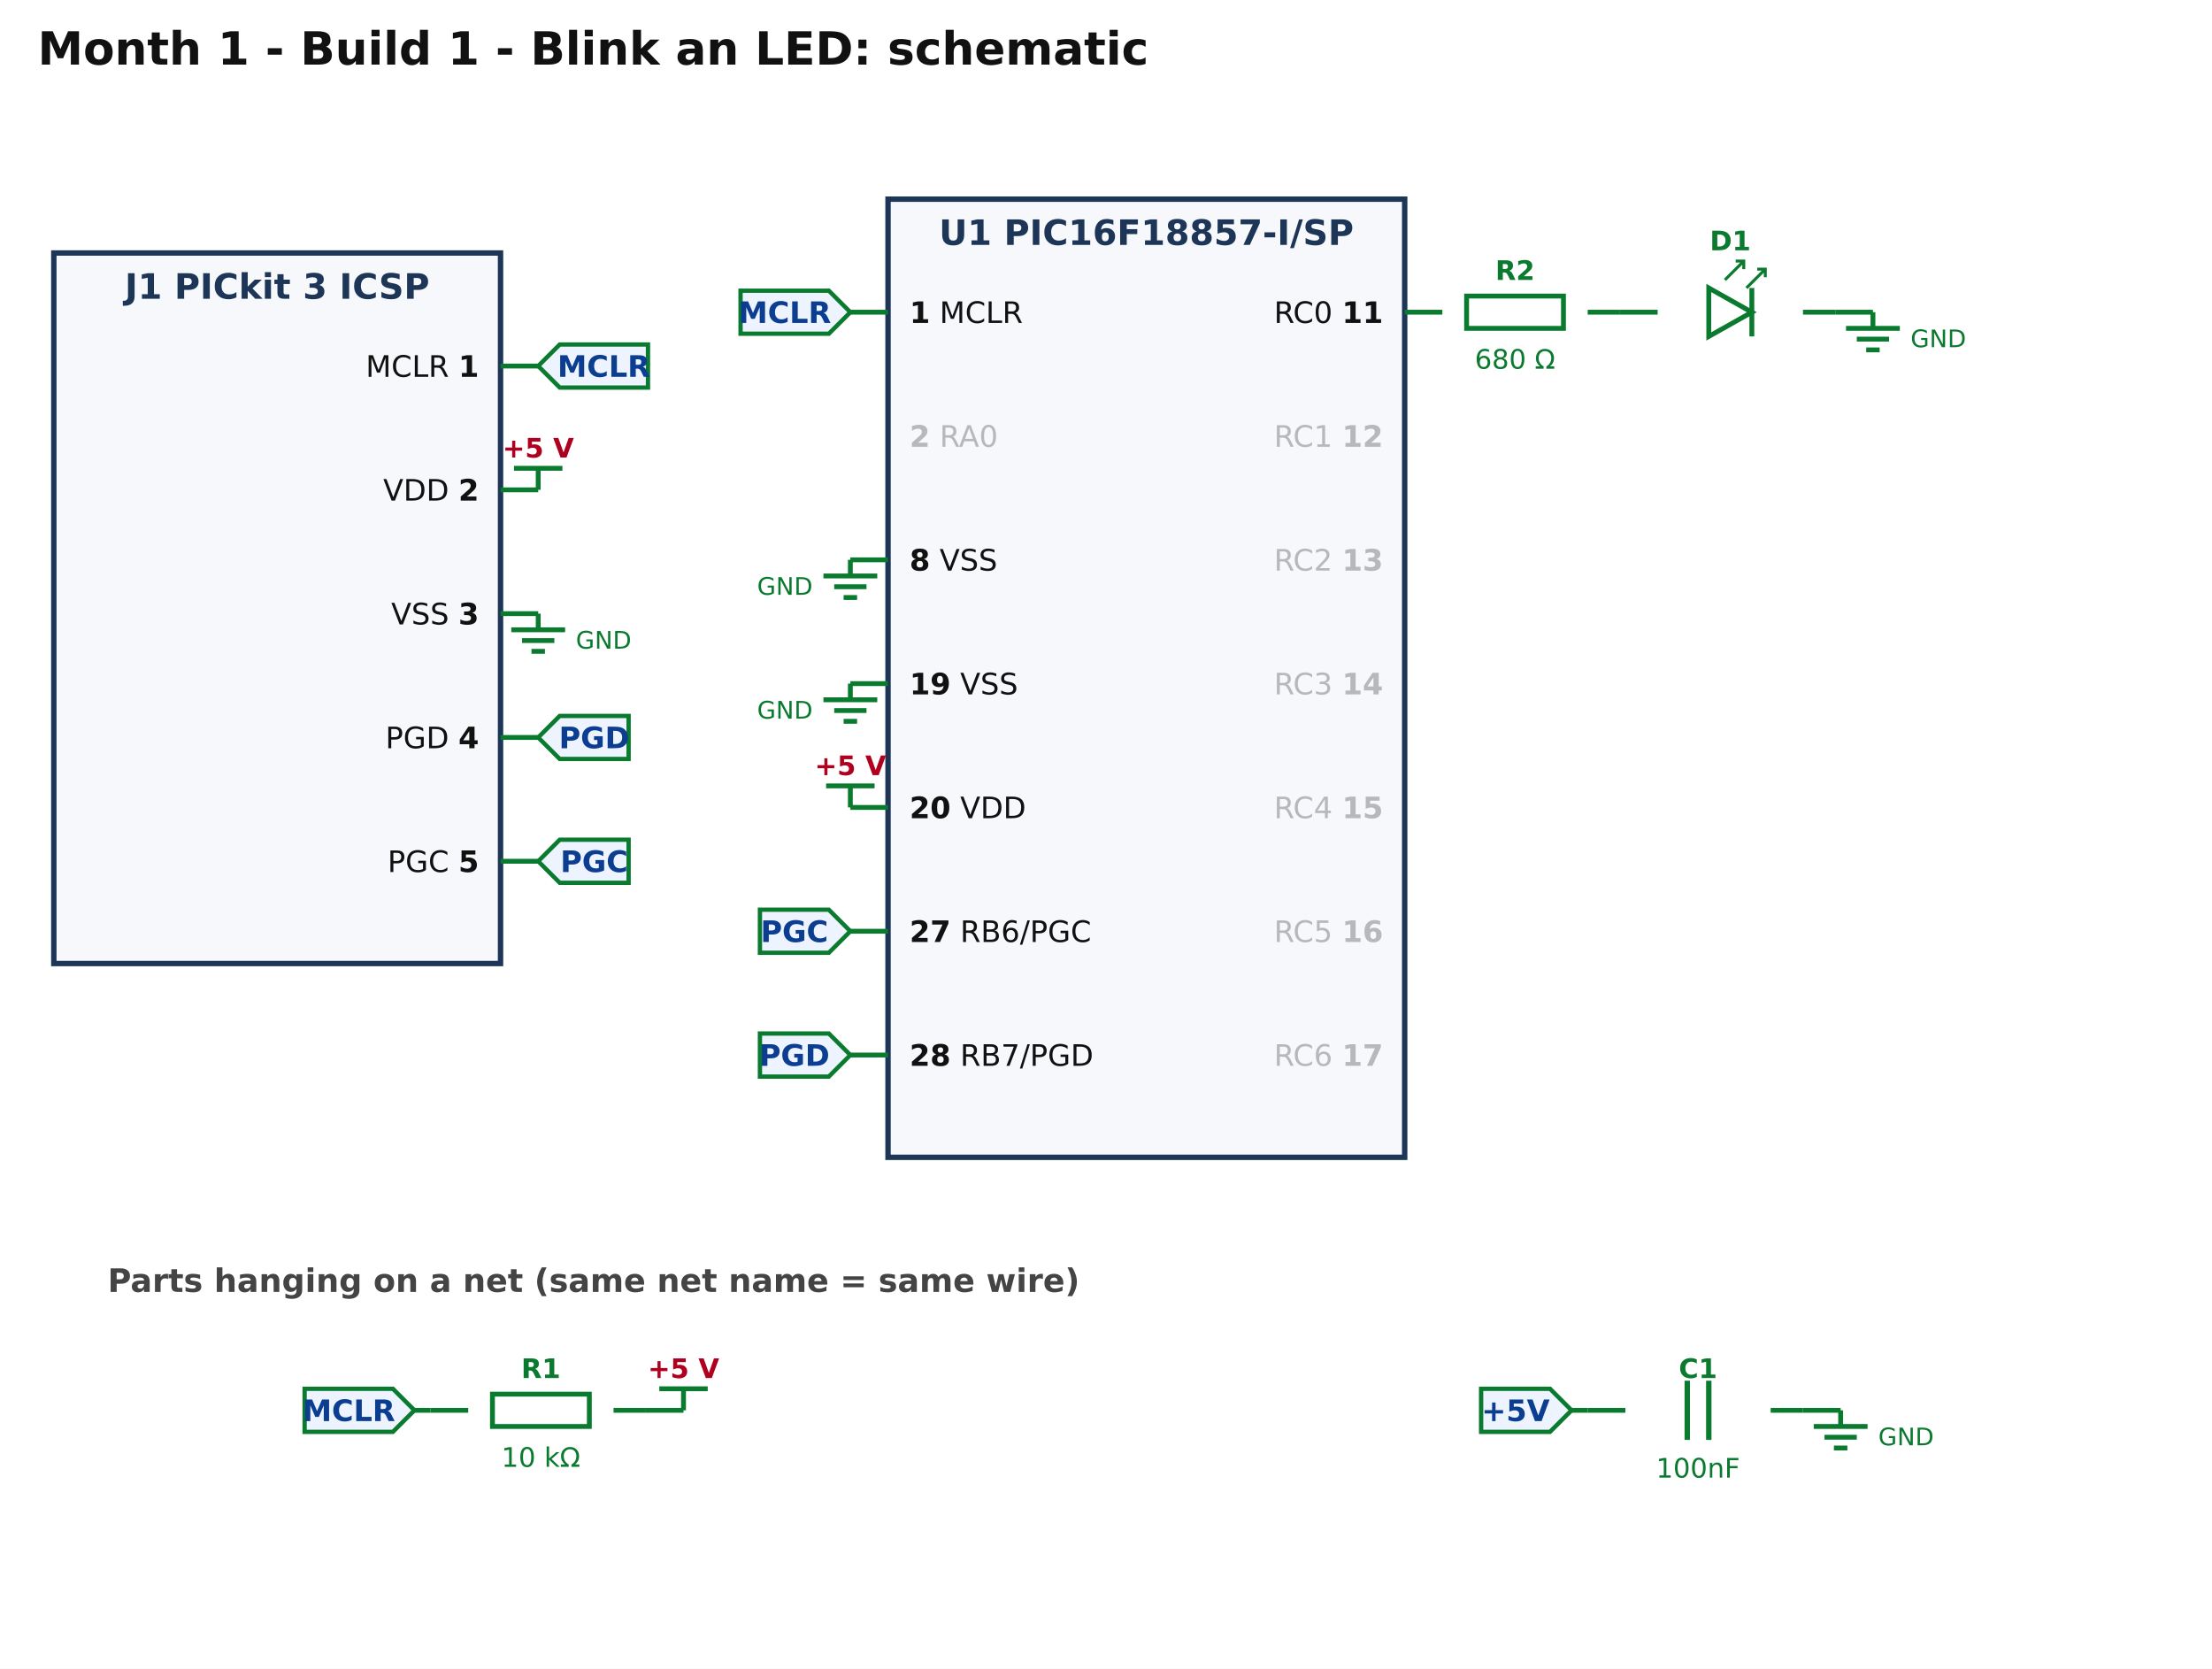
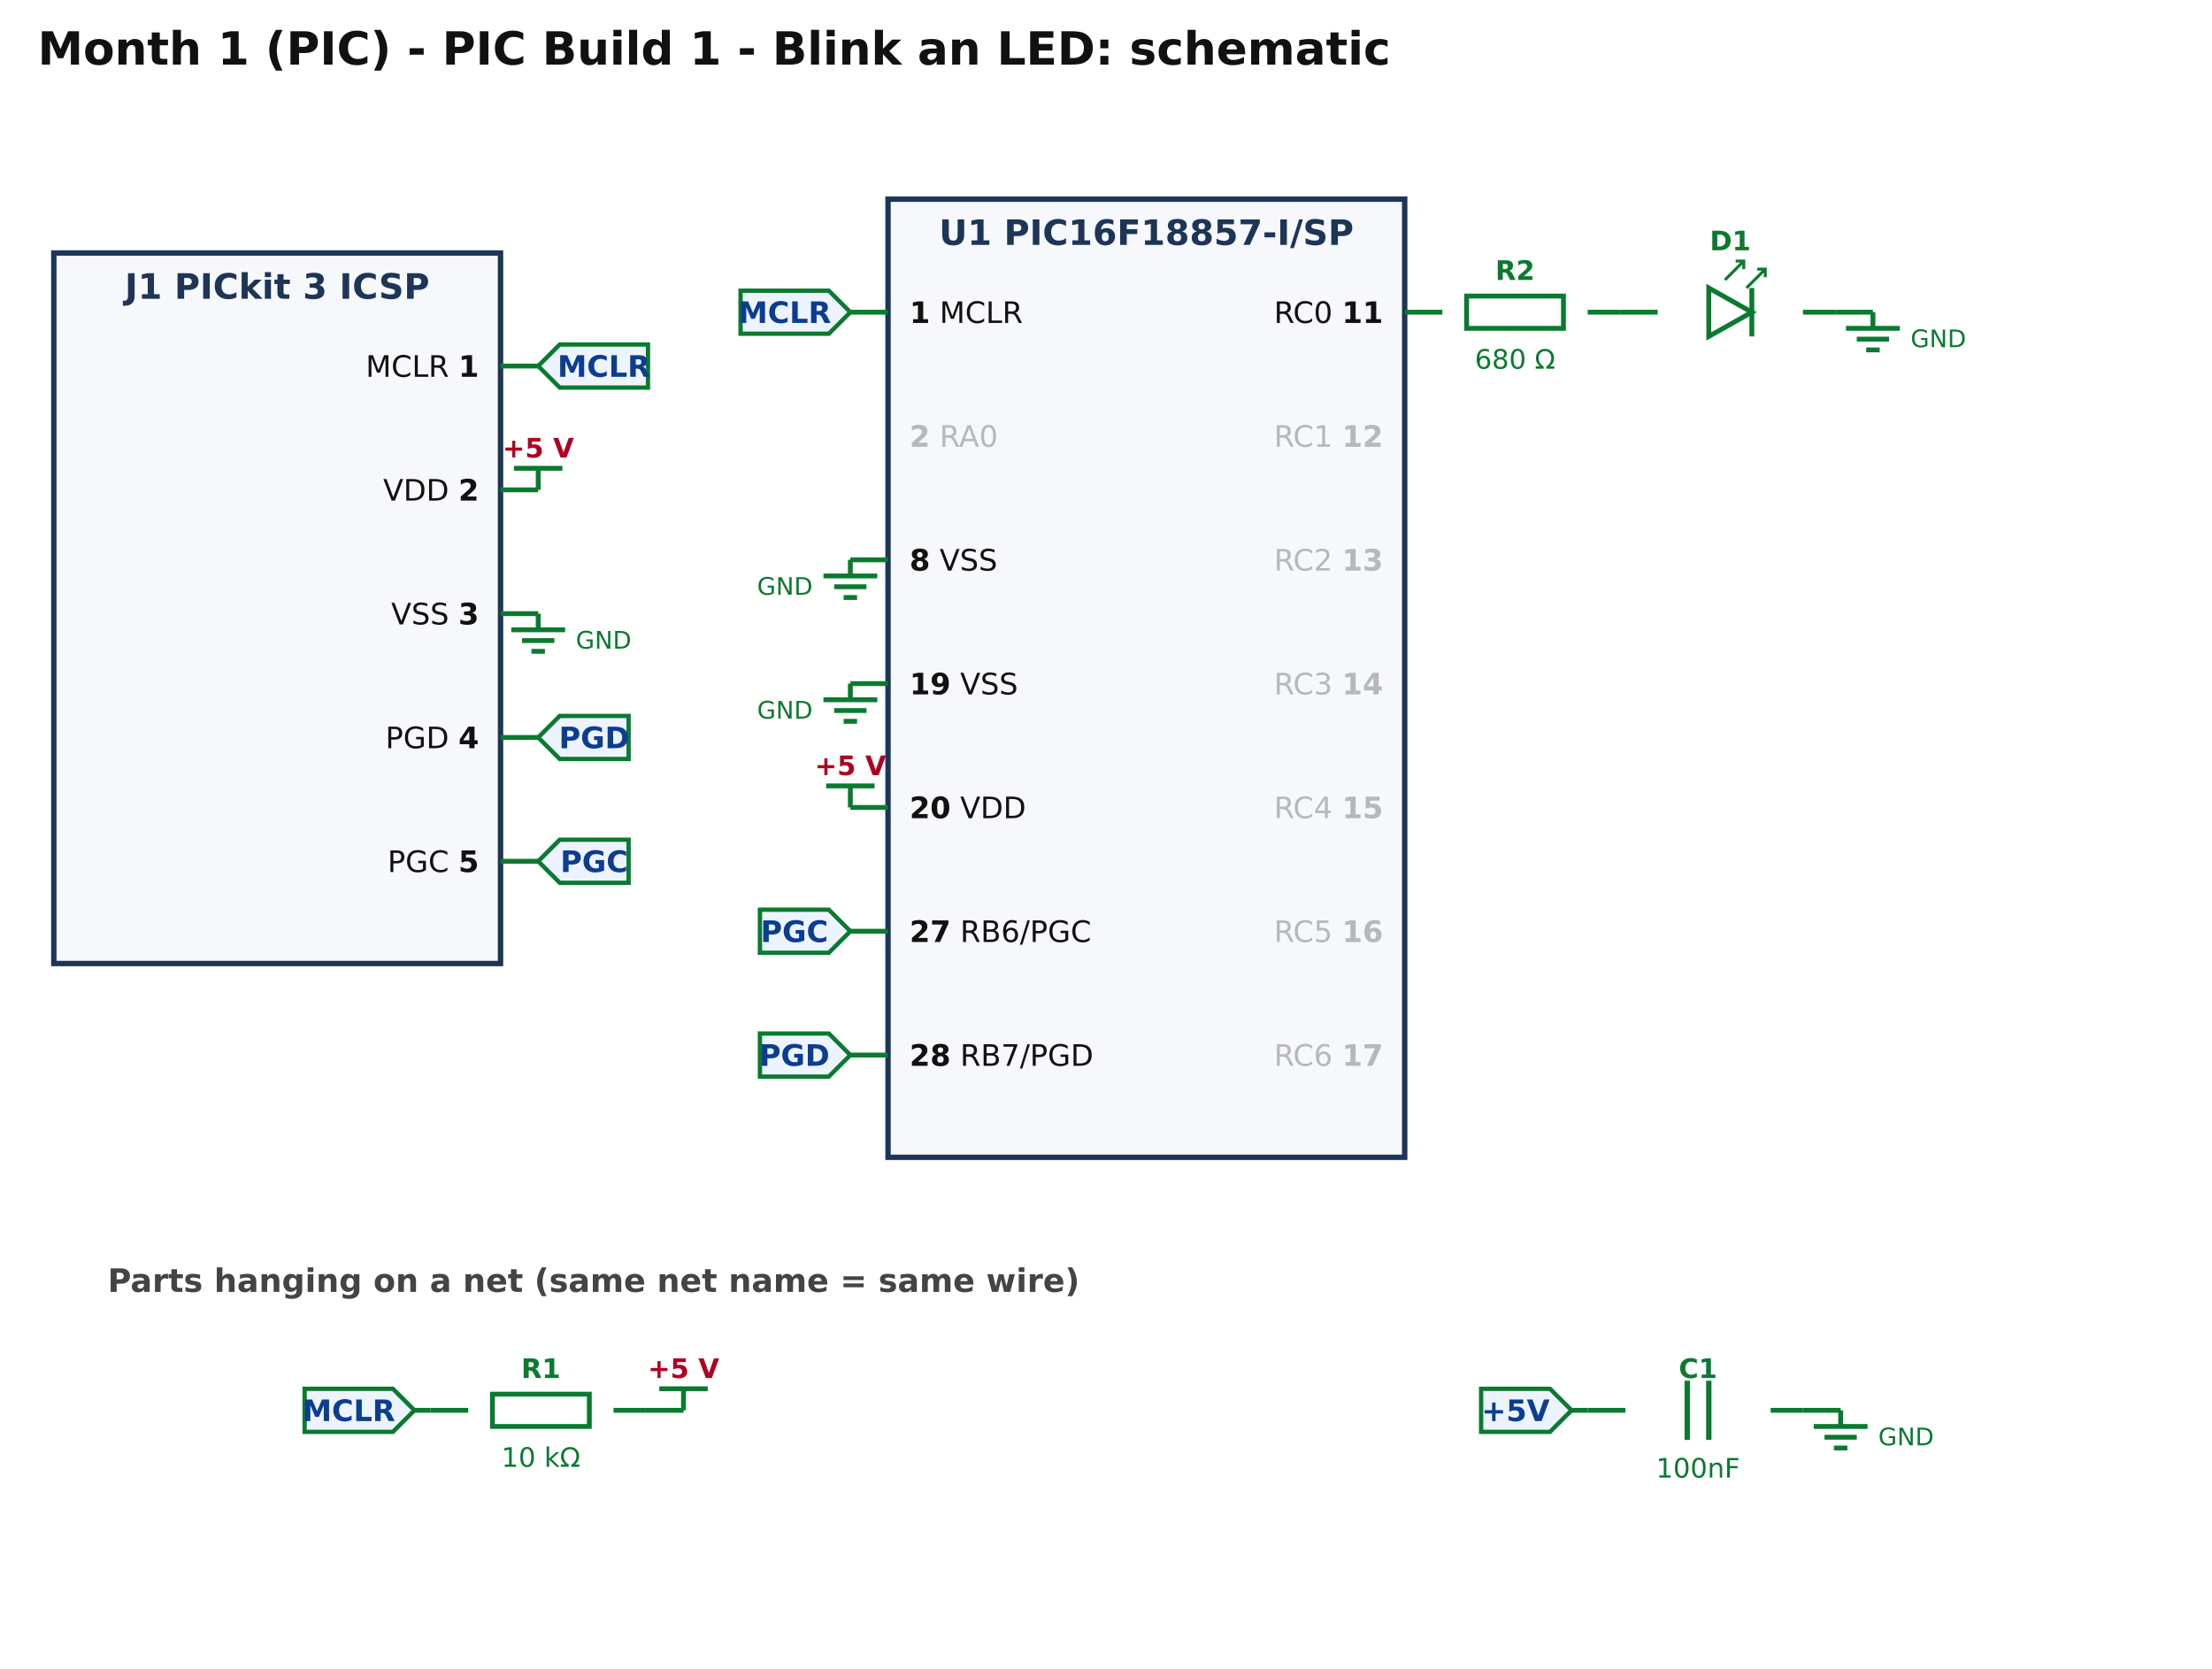
<svg xmlns="http://www.w3.org/2000/svg" viewBox="0 0 822 620" width="822" height="620" font-family="DejaVu Sans, Verdana, Arial, sans-serif">
  <rect width="100%" height="100%" fill="#fff" />
-   <text x="14" y="24" font-size="17" font-weight="bold" fill="#111">Month 1 - Build 1 - Blink an LED: schematic</text>
+   <text x="14" y="24" font-size="17" font-weight="bold" fill="#111">Month 1 (PIC) - PIC Build 1 - Blink an LED: schematic</text>
  <g transform="translate(0,34)">
    <rect x="20" y="60" width="166" height="264" fill="#f6f8fb" stroke="#1d3557" stroke-width="2" />
    <text x="103.0" y="77" font-size="13" font-weight="bold" fill="#1d3557" text-anchor="middle">J1  PICkit 3 ICSP</text>
    <text x="178" y="106" font-size="11" fill="#111" text-anchor="end">MCLR  <tspan font-weight="bold">1</tspan>
    </text>
    <line x1="186" y1="102" x2="200" y2="102" stroke="#0a7a2f" stroke-width="1.8" />
    <polygon points="200,102 208,94 240.8,94 240.8,110 208,110" fill="#eef4ff" stroke="#0a7a2f" stroke-width="1.6" />
    <text x="224.4" y="106" font-size="11" font-weight="bold" fill="#0b3d91" text-anchor="middle">MCLR</text>
    <text x="178" y="152" font-size="11" fill="#111" text-anchor="end">VDD  <tspan font-weight="bold">2</tspan>
    </text>
    <line x1="186" y1="148" x2="200" y2="148" stroke="#0a7a2f" stroke-width="1.8" />
    <g stroke="#0a7a2f" stroke-width="1.8">
      <line x1="200" y1="148" x2="200" y2="140" />
      <line x1="191" y1="140" x2="209" y2="140" />
    </g>
    <text x="200" y="136" font-size="10" font-weight="bold" fill="#b00020" text-anchor="middle">+5 V</text>
    <text x="178" y="198" font-size="11" fill="#111" text-anchor="end">VSS  <tspan font-weight="bold">3</tspan>
    </text>
    <line x1="186" y1="194" x2="200" y2="194" stroke="#0a7a2f" stroke-width="1.8" />
    <g stroke="#0a7a2f" stroke-width="1.8">
      <line x1="200" y1="194" x2="200" y2="200" />
      <line x1="190" y1="200" x2="210" y2="200" />
      <line x1="194" y1="204" x2="206" y2="204" />
      <line x1="197.5" y1="208" x2="202.5" y2="208" />
    </g>
    <text x="214" y="207" font-size="9" fill="#0a7a2f" text-anchor="start">GND</text>
    <text x="178" y="244" font-size="11" fill="#111" text-anchor="end">PGD  <tspan font-weight="bold">4</tspan>
    </text>
    <line x1="186" y1="240" x2="200" y2="240" stroke="#0a7a2f" stroke-width="1.8" />
    <polygon points="200,240 208,232 233.6,232 233.6,248 208,248" fill="#eef4ff" stroke="#0a7a2f" stroke-width="1.6" />
    <text x="220.8" y="244" font-size="11" font-weight="bold" fill="#0b3d91" text-anchor="middle">PGD</text>
    <text x="178" y="290" font-size="11" fill="#111" text-anchor="end">PGC  <tspan font-weight="bold">5</tspan>
    </text>
    <line x1="186" y1="286" x2="200" y2="286" stroke="#0a7a2f" stroke-width="1.8" />
    <polygon points="200,286 208,278 233.6,278 233.6,294 208,294" fill="#eef4ff" stroke="#0a7a2f" stroke-width="1.6" />
    <text x="220.8" y="290" font-size="11" font-weight="bold" fill="#0b3d91" text-anchor="middle">PGC</text>
    <rect x="330" y="40" width="192" height="356" fill="#f6f8fb" stroke="#1d3557" stroke-width="2" />
    <text x="426.0" y="57" font-size="13" font-weight="bold" fill="#1d3557" text-anchor="middle">U1  PIC16F18857-I/SP</text>
    <text x="338" y="86" font-size="11" fill="#111">
      <tspan font-weight="bold">1</tspan>  MCLR</text>
    <line x1="330" y1="82" x2="316" y2="82" stroke="#0a7a2f" stroke-width="1.8" />
    <polygon points="316,82 308,74 275.2,74 275.2,90 308,90" fill="#eef4ff" stroke="#0a7a2f" stroke-width="1.6" />
    <text x="291.6" y="86" font-size="11" font-weight="bold" fill="#0b3d91" text-anchor="middle">MCLR</text>
    <text x="338" y="132" font-size="11" fill="#111" opacity=".28">
      <tspan font-weight="bold">2</tspan>  RA0</text>
    <text x="338" y="178" font-size="11" fill="#111">
      <tspan font-weight="bold">8</tspan>  VSS</text>
    <line x1="330" y1="174" x2="316" y2="174" stroke="#0a7a2f" stroke-width="1.8" />
    <g stroke="#0a7a2f" stroke-width="1.8">
      <line x1="316" y1="174" x2="316" y2="180" />
      <line x1="306" y1="180" x2="326" y2="180" />
      <line x1="310" y1="184" x2="322" y2="184" />
      <line x1="313.5" y1="188" x2="318.5" y2="188" />
    </g>
    <text x="302" y="187" font-size="9" fill="#0a7a2f" text-anchor="end">GND</text>
    <text x="338" y="224" font-size="11" fill="#111">
      <tspan font-weight="bold">19</tspan>  VSS</text>
    <line x1="330" y1="220" x2="316" y2="220" stroke="#0a7a2f" stroke-width="1.8" />
    <g stroke="#0a7a2f" stroke-width="1.8">
      <line x1="316" y1="220" x2="316" y2="226" />
      <line x1="306" y1="226" x2="326" y2="226" />
      <line x1="310" y1="230" x2="322" y2="230" />
      <line x1="313.5" y1="234" x2="318.5" y2="234" />
    </g>
    <text x="302" y="233" font-size="9" fill="#0a7a2f" text-anchor="end">GND</text>
    <text x="338" y="270" font-size="11" fill="#111">
      <tspan font-weight="bold">20</tspan>  VDD</text>
    <line x1="330" y1="266" x2="316" y2="266" stroke="#0a7a2f" stroke-width="1.8" />
    <g stroke="#0a7a2f" stroke-width="1.8">
      <line x1="316" y1="266" x2="316" y2="258" />
      <line x1="307" y1="258" x2="325" y2="258" />
    </g>
    <text x="316" y="254" font-size="10" font-weight="bold" fill="#b00020" text-anchor="middle">+5 V</text>
    <text x="338" y="316" font-size="11" fill="#111">
      <tspan font-weight="bold">27</tspan>  RB6/PGC</text>
    <line x1="330" y1="312" x2="316" y2="312" stroke="#0a7a2f" stroke-width="1.8" />
    <polygon points="316,312 308,304 282.4,304 282.4,320 308,320" fill="#eef4ff" stroke="#0a7a2f" stroke-width="1.6" />
    <text x="295.2" y="316" font-size="11" font-weight="bold" fill="#0b3d91" text-anchor="middle">PGC</text>
    <text x="338" y="362" font-size="11" fill="#111">
      <tspan font-weight="bold">28</tspan>  RB7/PGD</text>
    <line x1="330" y1="358" x2="316" y2="358" stroke="#0a7a2f" stroke-width="1.8" />
    <polygon points="316,358 308,350 282.4,350 282.4,366 308,366" fill="#eef4ff" stroke="#0a7a2f" stroke-width="1.6" />
    <text x="295.2" y="362" font-size="11" font-weight="bold" fill="#0b3d91" text-anchor="middle">PGD</text>
    <text x="514" y="86" font-size="11" fill="#111" text-anchor="end">RC0  <tspan font-weight="bold">11</tspan>
    </text>
    <line x1="522" y1="82" x2="536" y2="82" stroke="#0a7a2f" stroke-width="1.8" />
    <rect x="545" y="76" width="36" height="12" fill="#fff" stroke="#0a7a2f" stroke-width="1.8" />
    <text x="563" y="70" font-size="10" font-weight="bold" fill="#0a7a2f" text-anchor="middle">R2</text>
    <text x="563" y="103" font-size="10" fill="#0a7a2f" text-anchor="middle">680 Ω</text>
    <line x1="590" y1="82" x2="602" y2="82" stroke="#0a7a2f" stroke-width="1.8" />
    <line x1="602" y1="82" x2="616" y2="82" stroke="#0a7a2f" stroke-width="1.8" />
    <polygon points="635,73 635,91 651,82" fill="#fff" stroke="#0a7a2f" stroke-width="1.8" />
    <line x1="651" y1="73" x2="651" y2="91" stroke="#0a7a2f" stroke-width="1.8" />
    <path d="M 641 70 l 7 -7 m -3 0 h 3 v 3 M 649 73 l 7 -7 m -3 0 h 3 v 3" fill="none" stroke="#0a7a2f" stroke-width="1.1" />
    <text x="643" y="59" font-size="10" font-weight="bold" fill="#0a7a2f" text-anchor="middle">D1</text>
    <line x1="670" y1="82" x2="682" y2="82" stroke="#0a7a2f" stroke-width="1.8" />
    <line x1="682" y1="82" x2="696" y2="82" stroke="#0a7a2f" stroke-width="1.8" />
    <g stroke="#0a7a2f" stroke-width="1.8">
      <line x1="696" y1="82" x2="696" y2="88" />
      <line x1="686" y1="88" x2="706" y2="88" />
      <line x1="690" y1="92" x2="702" y2="92" />
      <line x1="693.5" y1="96" x2="698.5" y2="96" />
    </g>
    <text x="710" y="95" font-size="9" fill="#0a7a2f" text-anchor="start">GND</text>
    <text x="514" y="132" font-size="11" fill="#111" text-anchor="end" opacity=".28">RC1  <tspan font-weight="bold">12</tspan>
    </text>
    <text x="514" y="178" font-size="11" fill="#111" text-anchor="end" opacity=".28">RC2  <tspan font-weight="bold">13</tspan>
    </text>
    <text x="514" y="224" font-size="11" fill="#111" text-anchor="end" opacity=".28">RC3  <tspan font-weight="bold">14</tspan>
    </text>
    <text x="514" y="270" font-size="11" fill="#111" text-anchor="end" opacity=".28">RC4  <tspan font-weight="bold">15</tspan>
    </text>
    <text x="514" y="316" font-size="11" fill="#111" text-anchor="end" opacity=".28">RC5  <tspan font-weight="bold">16</tspan>
    </text>
    <text x="514" y="362" font-size="11" fill="#111" text-anchor="end" opacity=".28">RC6  <tspan font-weight="bold">17</tspan>
    </text>
    <text x="40" y="446" font-size="12" font-weight="bold" fill="#444">Parts hanging on a net (same net name = same wire)</text>
    <polygon points="154,490 146,482 113.2,482 113.2,498 146,498" fill="#eef4ff" stroke="#0a7a2f" stroke-width="1.6" />
    <text x="129.6" y="494" font-size="11" font-weight="bold" fill="#0b3d91" text-anchor="middle">MCLR</text>
    <line x1="154" y1="490" x2="160" y2="490" stroke="#0a7a2f" stroke-width="1.8" />
    <line x1="160" y1="490" x2="174" y2="490" stroke="#0a7a2f" stroke-width="1.8" />
    <rect x="183" y="484" width="36" height="12" fill="#fff" stroke="#0a7a2f" stroke-width="1.8" />
    <text x="201" y="478" font-size="10" font-weight="bold" fill="#0a7a2f" text-anchor="middle">R1</text>
    <text x="201" y="511" font-size="10" fill="#0a7a2f" text-anchor="middle">10 kΩ</text>
    <line x1="228" y1="490" x2="240" y2="490" stroke="#0a7a2f" stroke-width="1.8" />
    <line x1="240" y1="490" x2="254" y2="490" stroke="#0a7a2f" stroke-width="1.8" />
    <g stroke="#0a7a2f" stroke-width="1.8">
      <line x1="254" y1="490" x2="254" y2="482" />
      <line x1="245" y1="482" x2="263" y2="482" />
    </g>
    <text x="254" y="478" font-size="10" font-weight="bold" fill="#b00020" text-anchor="middle">+5 V</text>
    <polygon points="584,490 576,482 550.4,482 550.4,498 576,498" fill="#eef4ff" stroke="#0a7a2f" stroke-width="1.6" />
    <text x="563.2" y="494" font-size="11" font-weight="bold" fill="#0b3d91" text-anchor="middle">+5V</text>
    <line x1="584" y1="490" x2="590" y2="490" stroke="#0a7a2f" stroke-width="1.8" />
    <line x1="590" y1="490" x2="604" y2="490" stroke="#0a7a2f" stroke-width="1.8" />
    <line x1="627" y1="479" x2="627" y2="501" stroke="#0a7a2f" stroke-width="2" />
    <line x1="635" y1="479" x2="635" y2="501" stroke="#0a7a2f" stroke-width="2" />
    <text x="631" y="478" font-size="10" font-weight="bold" fill="#0a7a2f" text-anchor="middle">C1</text>
    <text x="631" y="515" font-size="10" fill="#0a7a2f" text-anchor="middle">100nF</text>
    <line x1="658" y1="490" x2="670" y2="490" stroke="#0a7a2f" stroke-width="1.8" />
    <line x1="670" y1="490" x2="684" y2="490" stroke="#0a7a2f" stroke-width="1.8" />
    <g stroke="#0a7a2f" stroke-width="1.8">
      <line x1="684" y1="490" x2="684" y2="496" />
      <line x1="674" y1="496" x2="694" y2="496" />
      <line x1="678" y1="500" x2="690" y2="500" />
      <line x1="681.5" y1="504" x2="686.5" y2="504" />
    </g>
    <text x="698" y="503" font-size="9" fill="#0a7a2f" text-anchor="start">GND</text>
  </g>
</svg>
